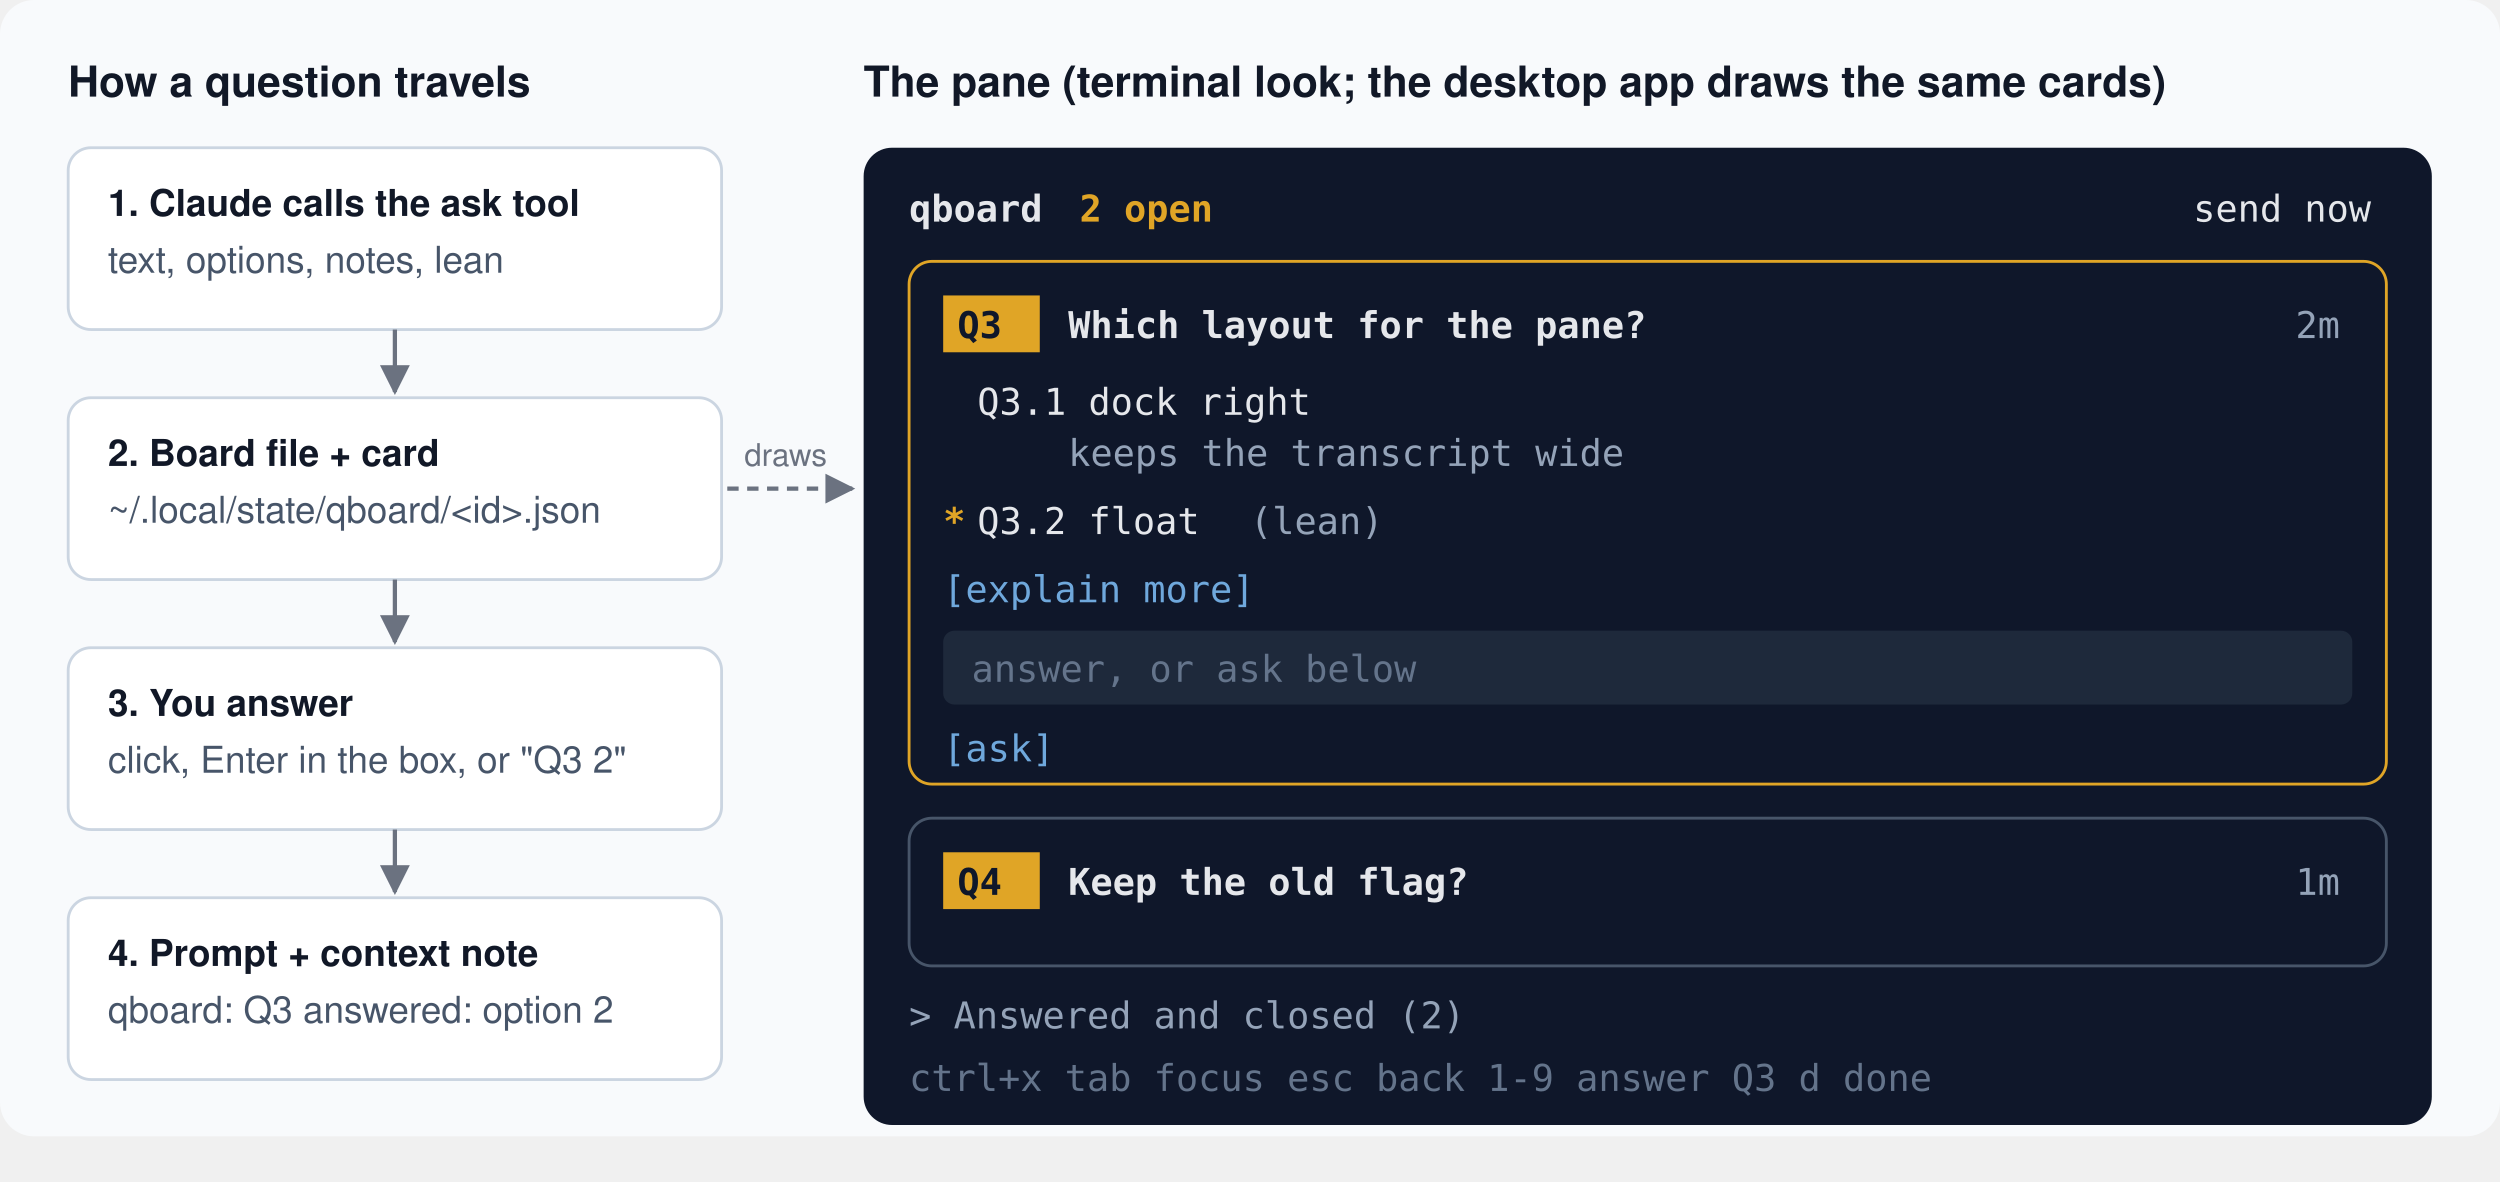
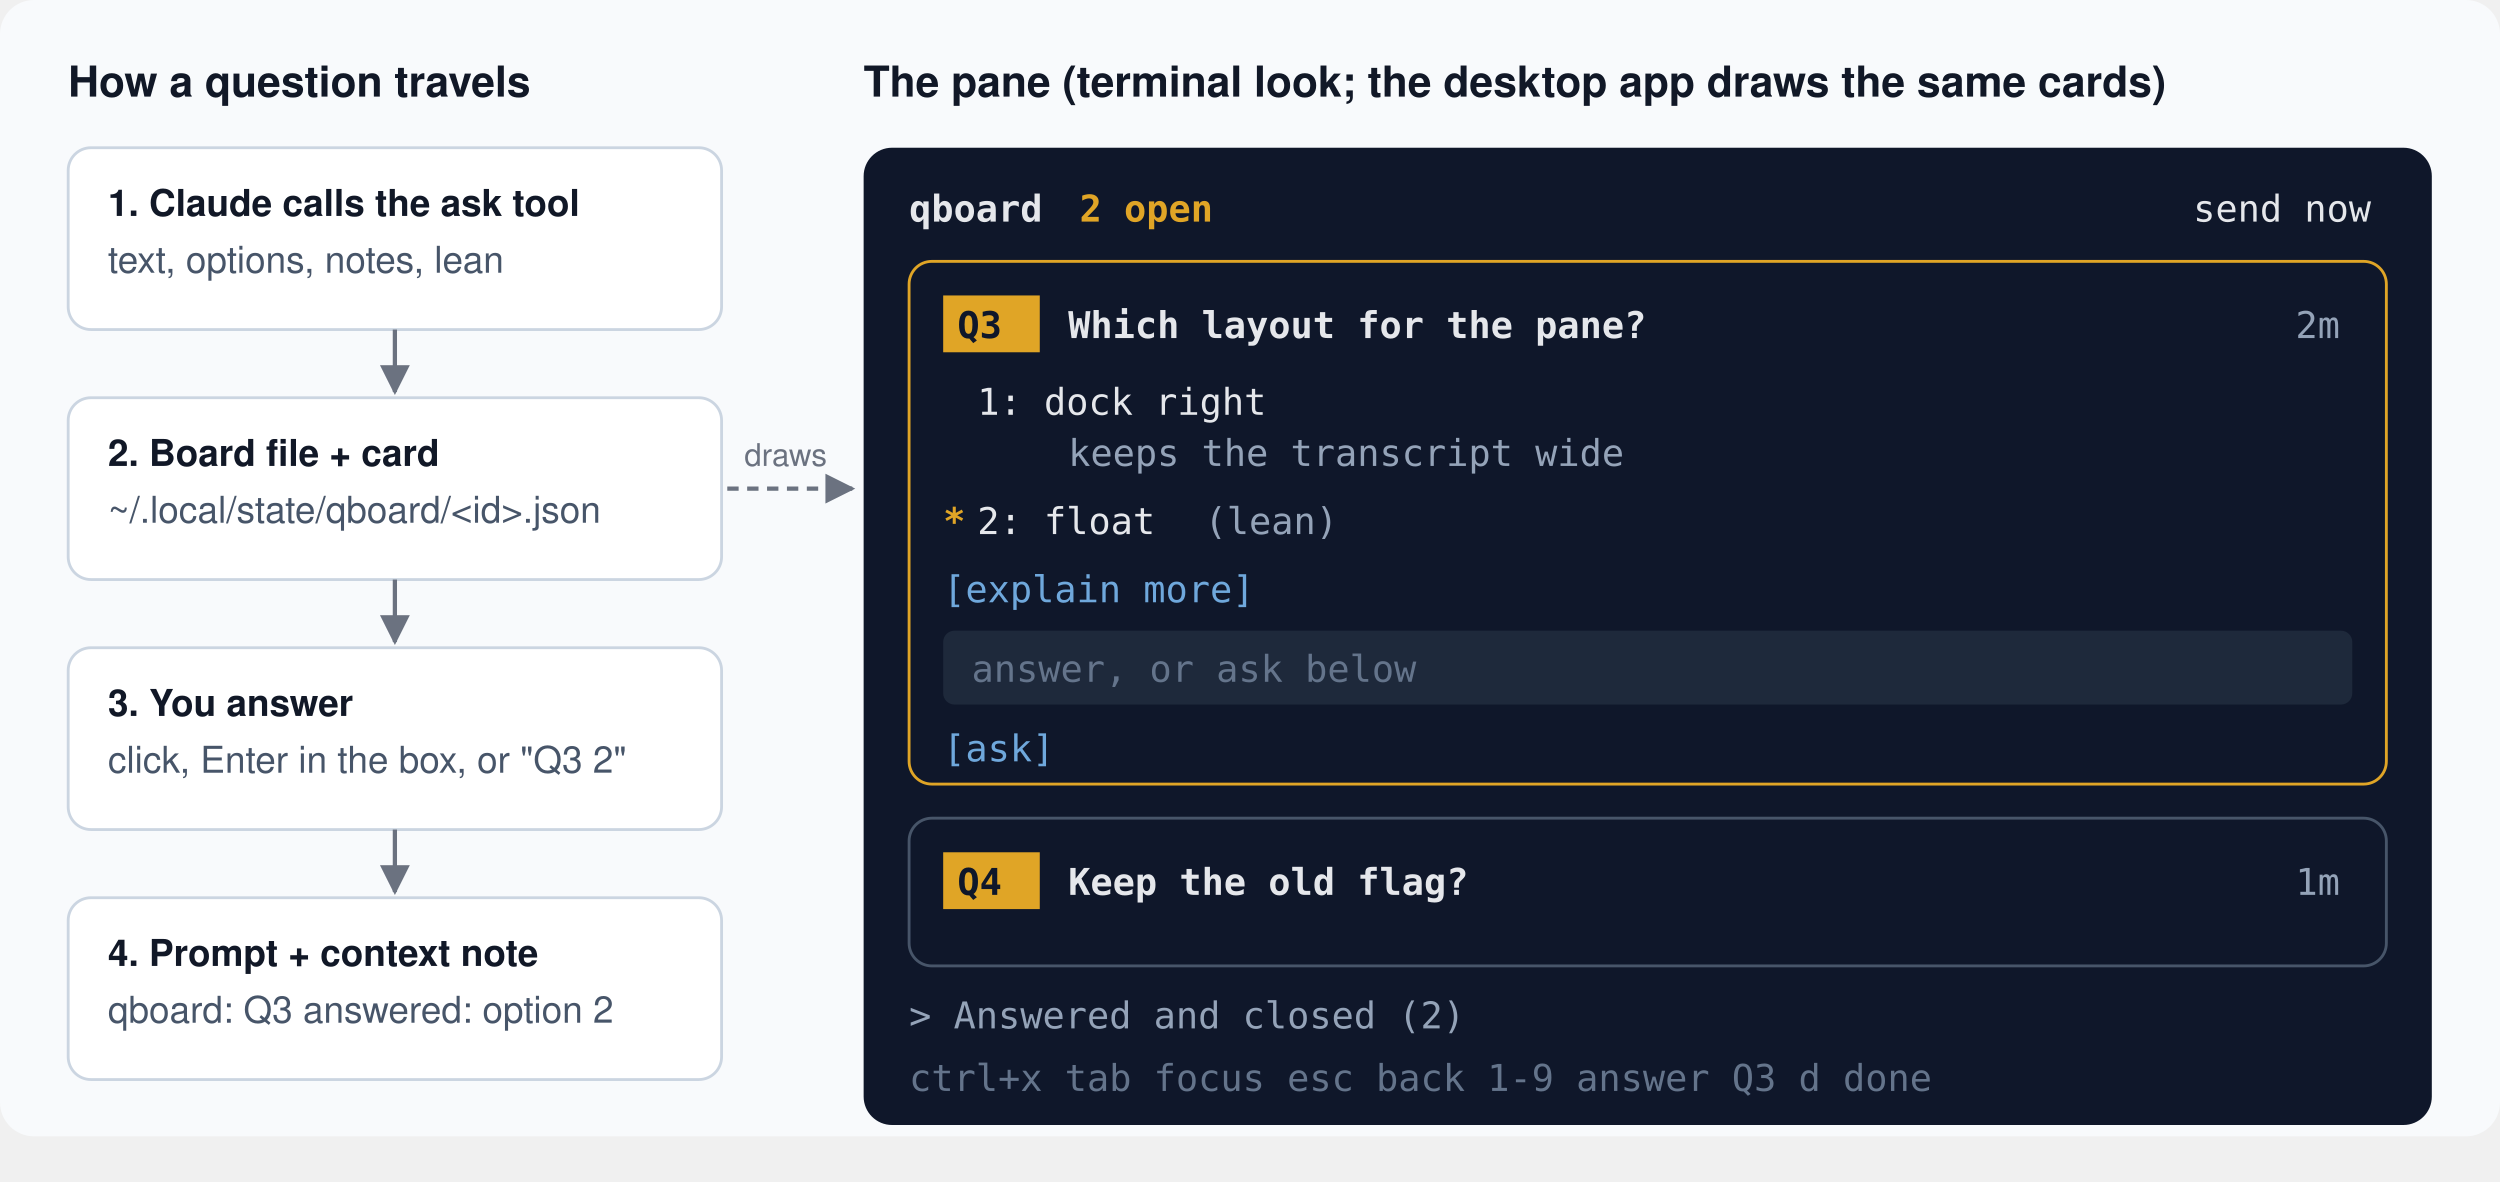
<svg xmlns="http://www.w3.org/2000/svg" viewBox="0 0 880 416" width="880" height="416" font-family="ui-sans-serif, -apple-system, Segoe UI, Helvetica, Arial, sans-serif" font-size="13">
  <defs>
    <marker id="arrow" viewBox="0 0 10 10" refX="9" refY="5" markerWidth="7" markerHeight="7" orient="auto-start-reverse">
      <path d="M0,0 L10,5 L0,10 z" fill="#6b7280" />
    </marker>
  </defs>
  <rect width="880" height="400" rx="12" fill="#f8fafc" />
  <text x="24" y="34" font-size="15" font-weight="600" fill="#111827">How a question travels</text>
  <rect x="24" y="52" width="230" height="64" rx="8" fill="#ffffff" stroke="#cbd5e1" />
  <text x="38" y="76" font-weight="600" fill="#111827">1. Claude calls the ask tool</text>
  <text x="38" y="96" fill="#475569">text, options, notes, lean</text>
  <rect x="24" y="140" width="230" height="64" rx="8" fill="#ffffff" stroke="#cbd5e1" />
  <text x="38" y="164" font-weight="600" fill="#111827">2. Board file + card</text>
  <text x="38" y="184" fill="#475569">~/.local/state/qboard/&lt;id&gt;.json</text>
  <rect x="24" y="228" width="230" height="64" rx="8" fill="#ffffff" stroke="#cbd5e1" />
  <text x="38" y="252" font-weight="600" fill="#111827">3. You answer</text>
  <text x="38" y="272" fill="#475569">click, Enter in the box, or "Q3 2"</text>
  <rect x="24" y="316" width="230" height="64" rx="8" fill="#ffffff" stroke="#cbd5e1" />
  <text x="38" y="340" font-weight="600" fill="#111827">4. Prompt + context note</text>
  <text x="38" y="360" fill="#475569">qboard: Q3 answered: option 2</text>
  <line x1="139" y1="116" x2="139" y2="138" stroke="#6b7280" stroke-width="1.5" marker-end="url(#arrow)" />
  <line x1="139" y1="204" x2="139" y2="226" stroke="#6b7280" stroke-width="1.5" marker-end="url(#arrow)" />
  <line x1="139" y1="292" x2="139" y2="314" stroke="#6b7280" stroke-width="1.5" marker-end="url(#arrow)" />
  <line x1="256" y1="172" x2="300" y2="172" stroke="#6b7280" stroke-width="1.5" stroke-dasharray="4 3" marker-end="url(#arrow)" />
  <text x="262" y="164" font-size="11" fill="#6b7280">draws</text>
  <text x="304" y="34" font-size="15" font-weight="600" fill="#111827">The pane (terminal look; the desktop app draws the same cards)</text>
  <rect x="304" y="52" width="552" height="344" rx="10" fill="#0f172a" />
  <g font-family="ui-monospace, SFMono-Regular, Menlo, monospace" font-size="13">
    <text x="320" y="78" fill="#e5e7eb" font-weight="700">qboard</text>
    <text x="380" y="78" fill="#e0a526" font-weight="700">2 open</text>
    <text x="772" y="78" fill="#e5e7eb">send now</text>
    <rect x="320" y="92" width="520" height="184" rx="8" fill="none" stroke="#e0a526" />
    <rect x="332" y="104" width="34" height="20" fill="#e0a526" />
    <text x="337" y="119" fill="#0f172a" font-weight="700">Q3</text>
    <text x="376" y="119" fill="#e5e7eb" font-weight="700">Which layout for the pane?</text>
    <text x="808" y="119" fill="#94a3b8">2m</text>
-     <text x="344" y="146" fill="#e5e7eb">Q3.1 dock right</text>
+     <text x="344" y="146" fill="#e5e7eb">1: dock right</text>
    <text x="376" y="164" fill="#94a3b8">keeps the transcript wide</text>
    <text x="332" y="188" fill="#e0a526" font-weight="700">*</text>
-     <text x="344" y="188" fill="#e5e7eb">Q3.2 float</text>
-     <text x="440" y="188" fill="#94a3b8">(lean)</text>
+     <text x="344" y="188" fill="#e5e7eb">2: float</text>
+     <text x="424" y="188" fill="#94a3b8">(lean)</text>
    <text x="332" y="212" fill="#6fa8dc">[explain more]</text>
    <rect x="332" y="222" width="496" height="26" rx="4" fill="#1e293b" />
    <text x="342" y="240" fill="#64748b">answer, or ask below</text>
    <text x="332" y="268" fill="#6fa8dc">[ask]</text>
    <rect x="320" y="288" width="520" height="52" rx="8" fill="none" stroke="#475569" />
    <rect x="332" y="300" width="34" height="20" fill="#e0a526" />
    <text x="337" y="315" fill="#0f172a" font-weight="700">Q4</text>
    <text x="376" y="315" fill="#e5e7eb" font-weight="700">Keep the old flag?</text>
    <text x="808" y="315" fill="#94a3b8">1m</text>
    <text x="320" y="362" fill="#94a3b8">&gt; Answered and closed (2)</text>
    <text x="320" y="384" fill="#64748b">ctrl+x tab focus  esc back  1-9 answer Q3  d done</text>
  </g>
</svg>
